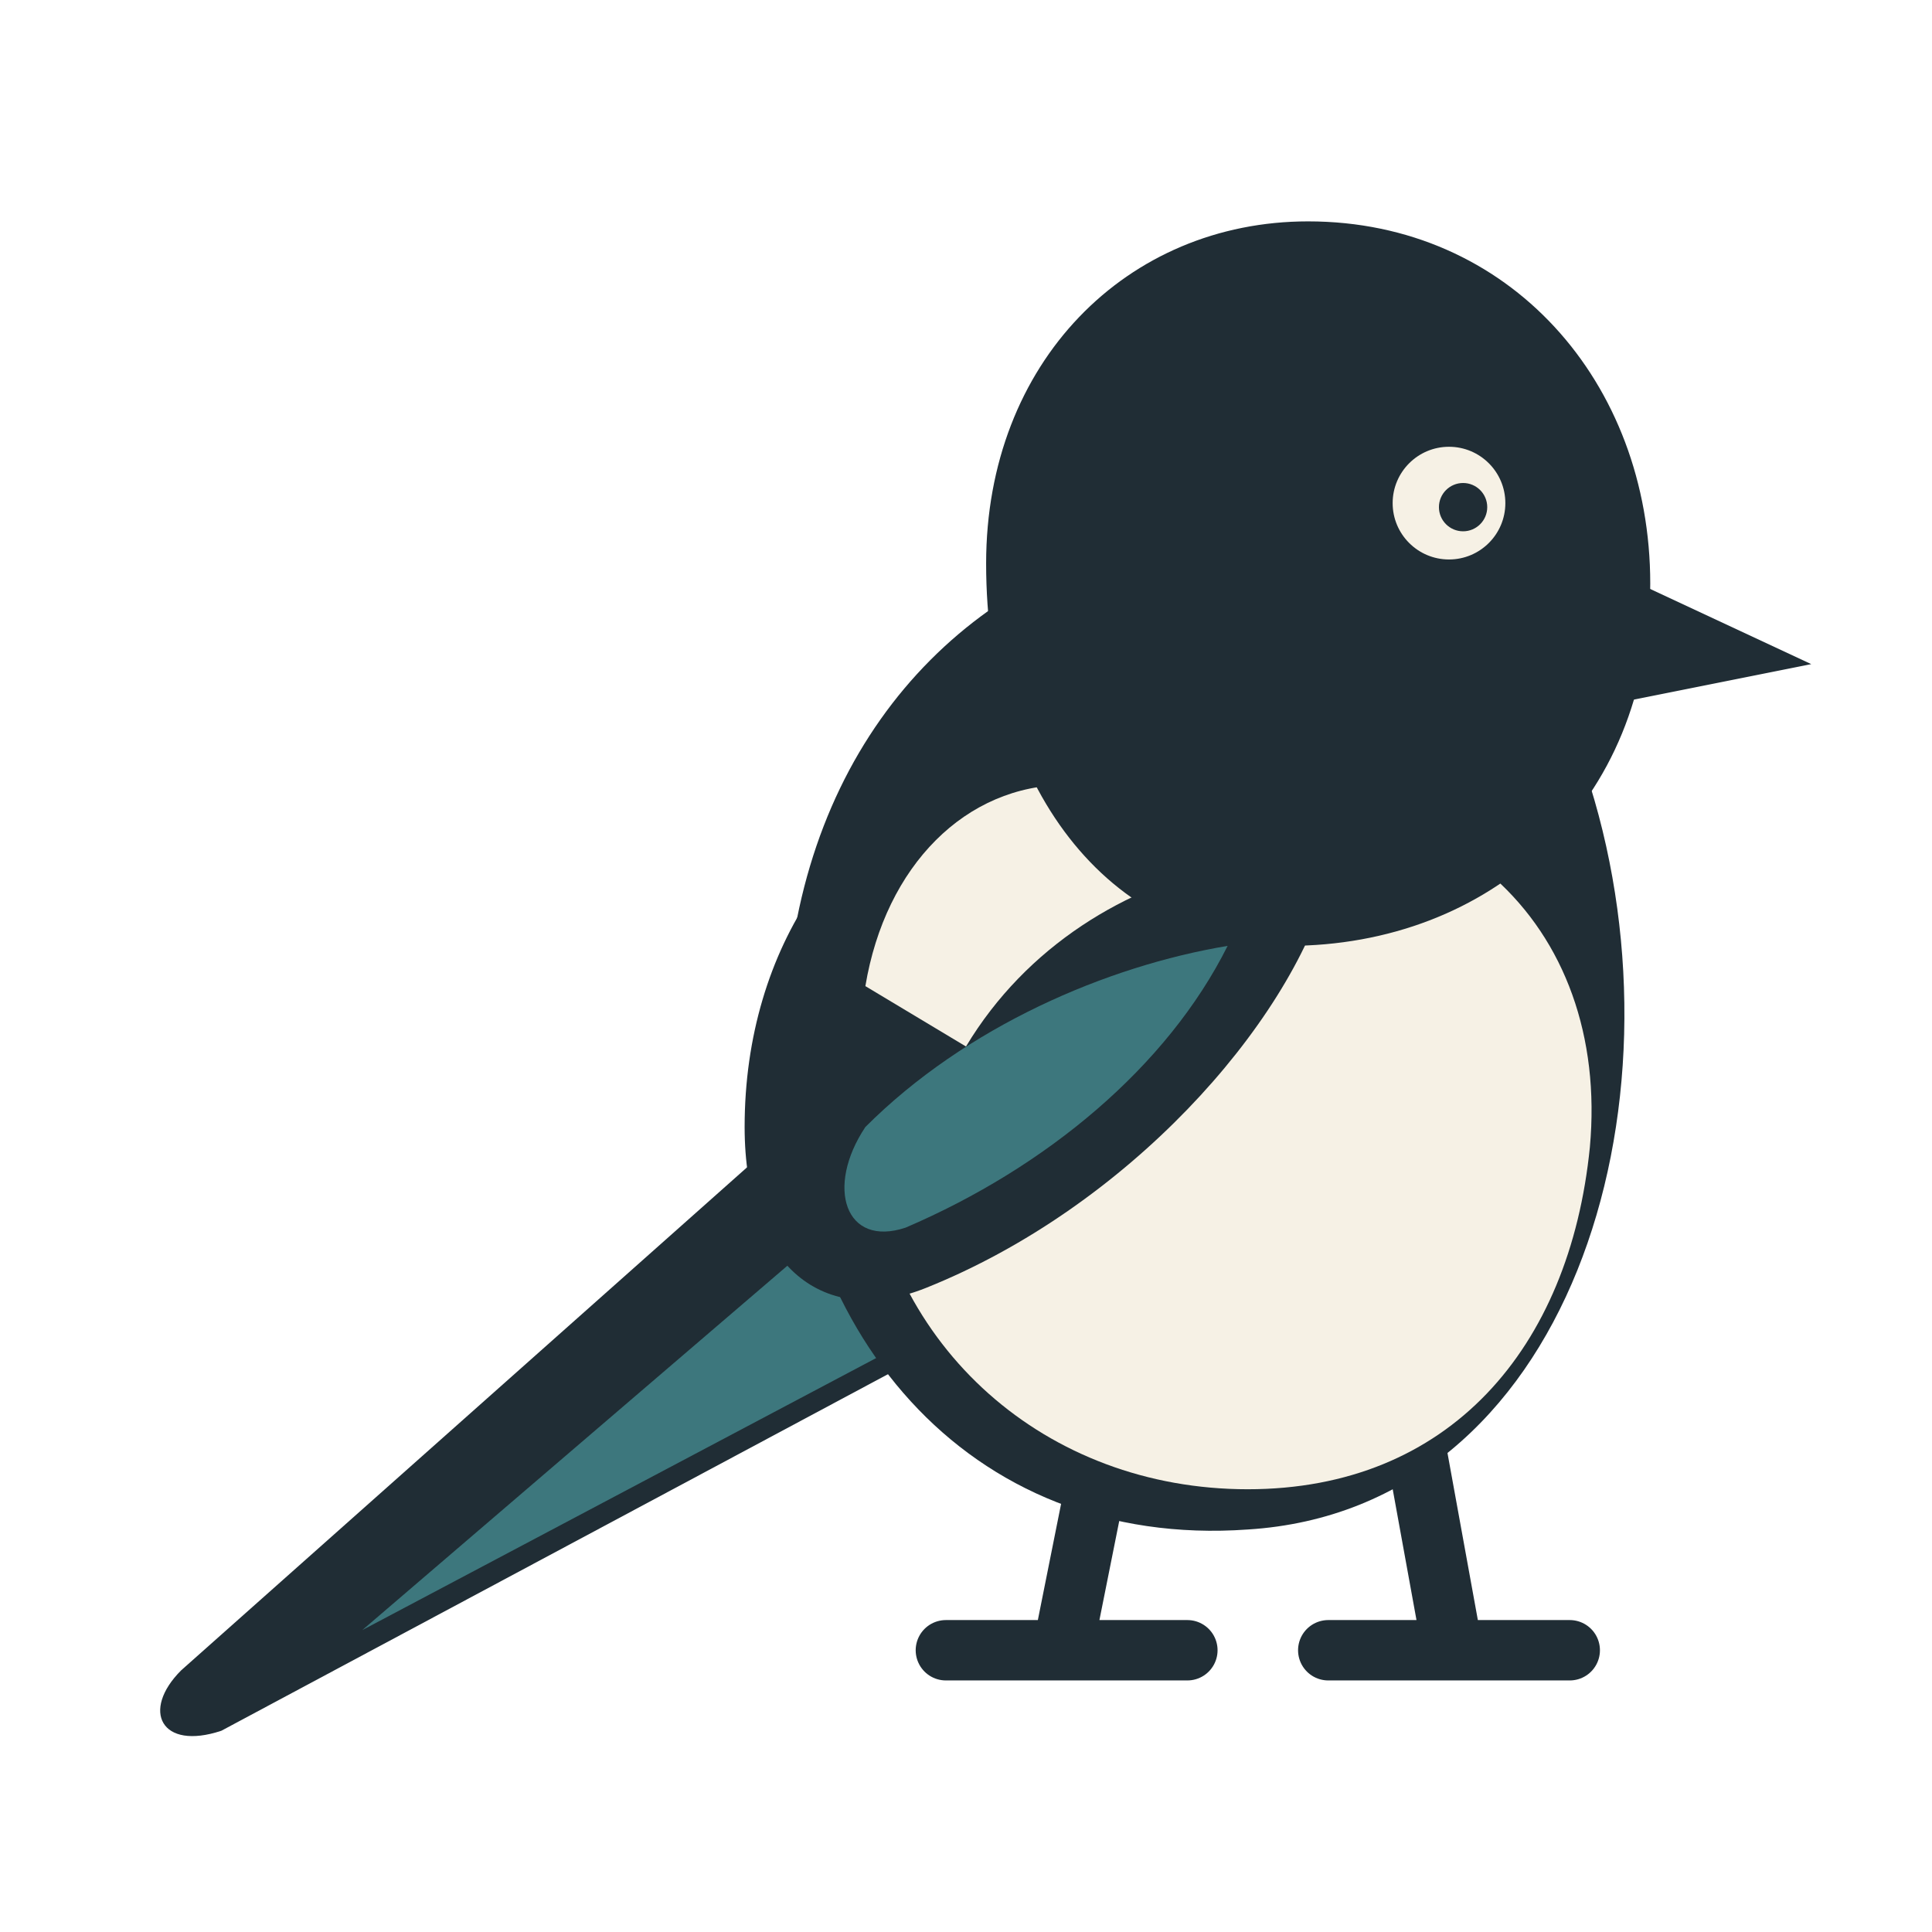
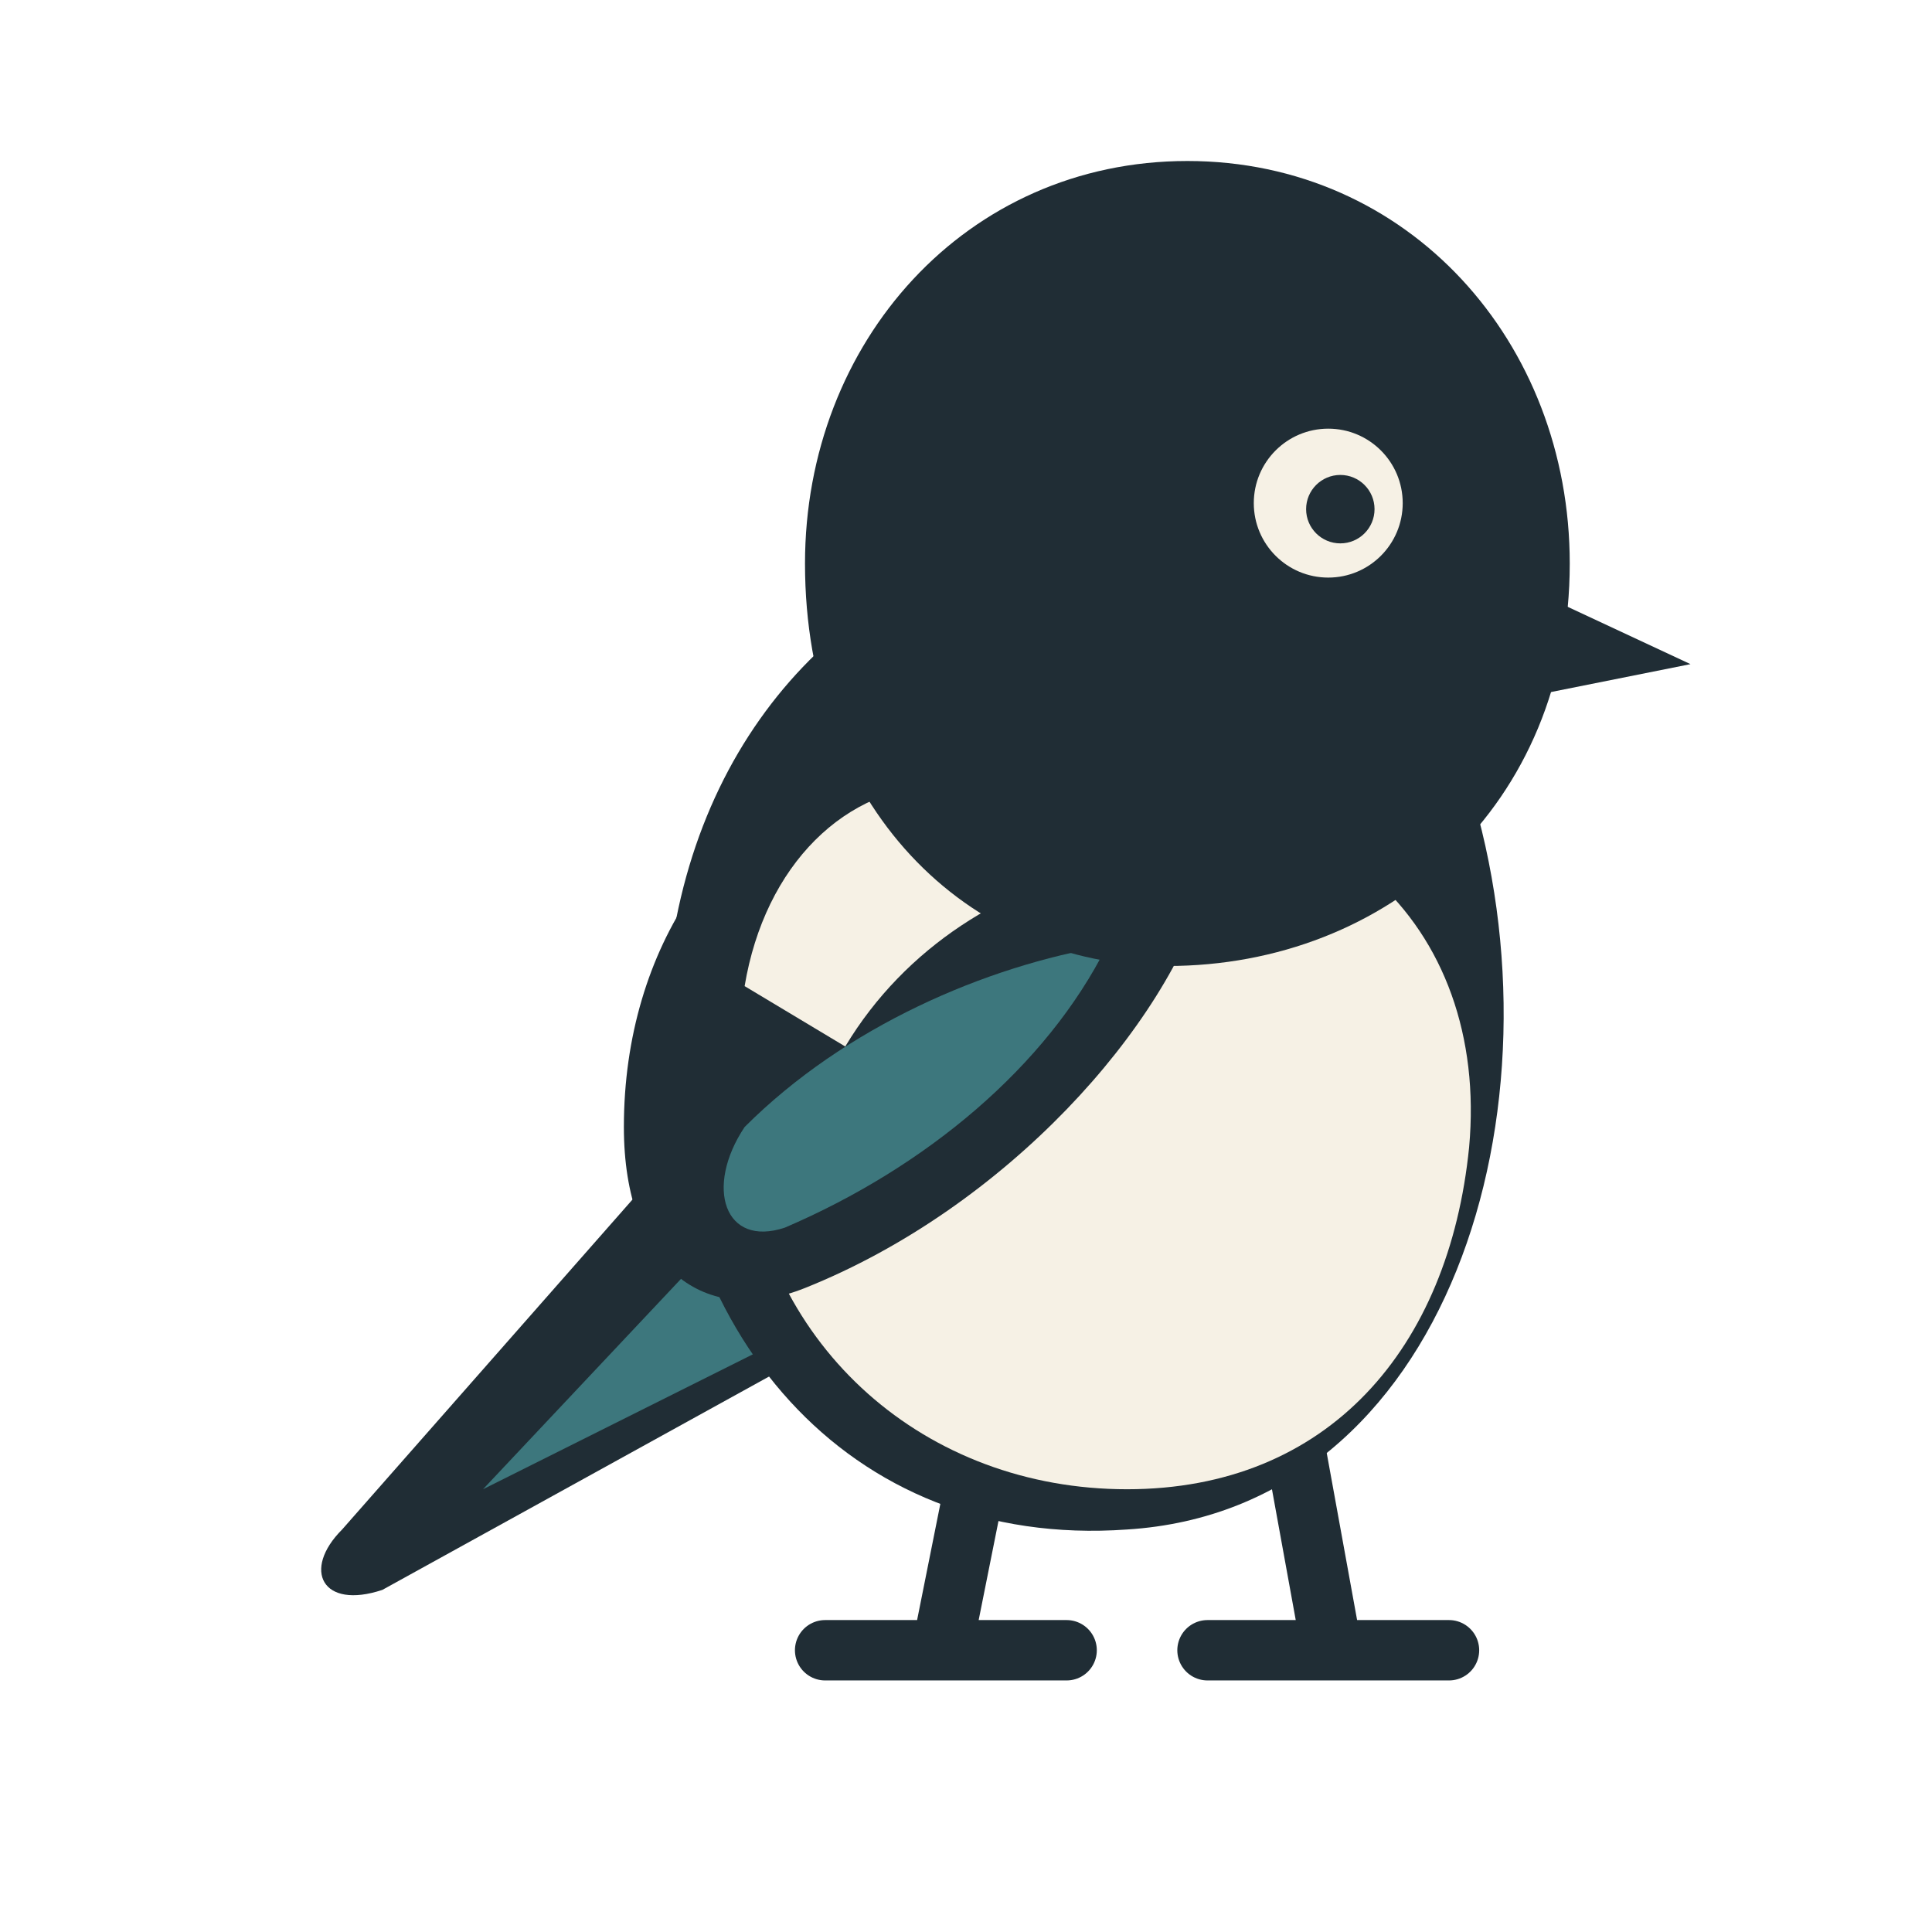
<svg xmlns="http://www.w3.org/2000/svg" viewBox="0 0 96 96" fill="none">
-   <path d="M45 51 9 83c-2 2-1 4 2 3l43-23Z" fill="#202d35" />
-   <path d="M46 57 18 81l34-18Z" fill="#3d777d" />
-   <path d="m55 71-2 10m17-11 2 11m-25 1h12m7 0h12" stroke="#202d35" stroke-width="3" stroke-linecap="round" />
-   <path d="M39 52c0-13 7-22 17-25 7-3 20 0 23 12 5 16-1 36-17 37-14 1-23-10-23-24Z" fill="#202d35" />
-   <path d="M59 40c13-2 21 6 20 17-1 10-7 17-17 17-10 0-18-7-19-17 6 1 11-5 16-17Z" fill="#f6f1e5" />
-   <path d="M49 38c-7 2-12 9-12 18 0 7 4 10 9 8 10-4 18-13 20-20-5-6-11-8-17-6Z" fill="#202d35" />
-   <path d="M43 49c1-6 5-10 10-10l8 4c-5 1-10 4-13 9Z" fill="#f6f1e5" />
-   <path d="M43 56c5-5 12-8 18-9-3 6-9 11-16 14-3 1-4-2-2-5Z" fill="#3d777d" />
-   <path d="m75 26 15 7-15 3Z" fill="#202d35" />
-   <path d="M49 28c0-10 7-17 16-17 10 0 17 8 17 18 0 11-8 18-18 18-9 0-15-8-15-19Z" fill="#202d35" />
-   <circle cx="72" cy="25" r="2.8" fill="#f6f1e5" />
-   <circle cx="72.7" cy="25.2" r="1.2" fill="#202d35" />
+   <g transform="translate(-6 0)">
+     <path d="M45 51 23 76c-2 2-1 4 2 3l29-16Z" fill="#202d35" />
+     <path d="M46 57 30 74l22-11Z" fill="#3d777d" />
+     <path d="m55 71-2 10m17-11 2 11m-25 1h12m7 0h12" stroke="#202d35" stroke-width="3" stroke-linecap="round" />
+     <path d="M39 52c0-13 7-22 17-25 7-3 20 0 23 12 5 16-1 36-17 37-14 1-23-10-23-24Z" fill="#202d35" />
+     <path d="M59 40c13-2 21 6 20 17-1 10-7 17-17 17-10 0-18-7-19-17 6 1 11-5 16-17Z" fill="#f6f1e5" />
+     <path d="M49 38c-7 2-12 9-12 18 0 7 4 10 9 8 10-4 18-13 20-20-5-6-11-8-17-6Z" fill="#202d35" />
+     <path d="M43 49c1-6 5-10 10-10l8 4c-5 1-10 4-13 9Z" fill="#f6f1e5" />
+     <path d="M43 56c5-5 12-8 18-9-3 6-9 11-16 14-3 1-4-2-2-5Z" fill="#3d777d" />
+     <path d="m75 26 15 7-15 3Z" fill="#202d35" />
+     <path d="M46 28c0-11 8-20 19-20 11 0 19 9 19 20 0 12-9 20-20 20-10 0-18-8-18-20Z" fill="#202d35" />
+     <circle cx="72" cy="25" r="3.7" fill="#f6f1e5" />
+     <circle cx="72.6" cy="25.3" r="1.7" fill="#202d35" />
+   </g>
</svg>
